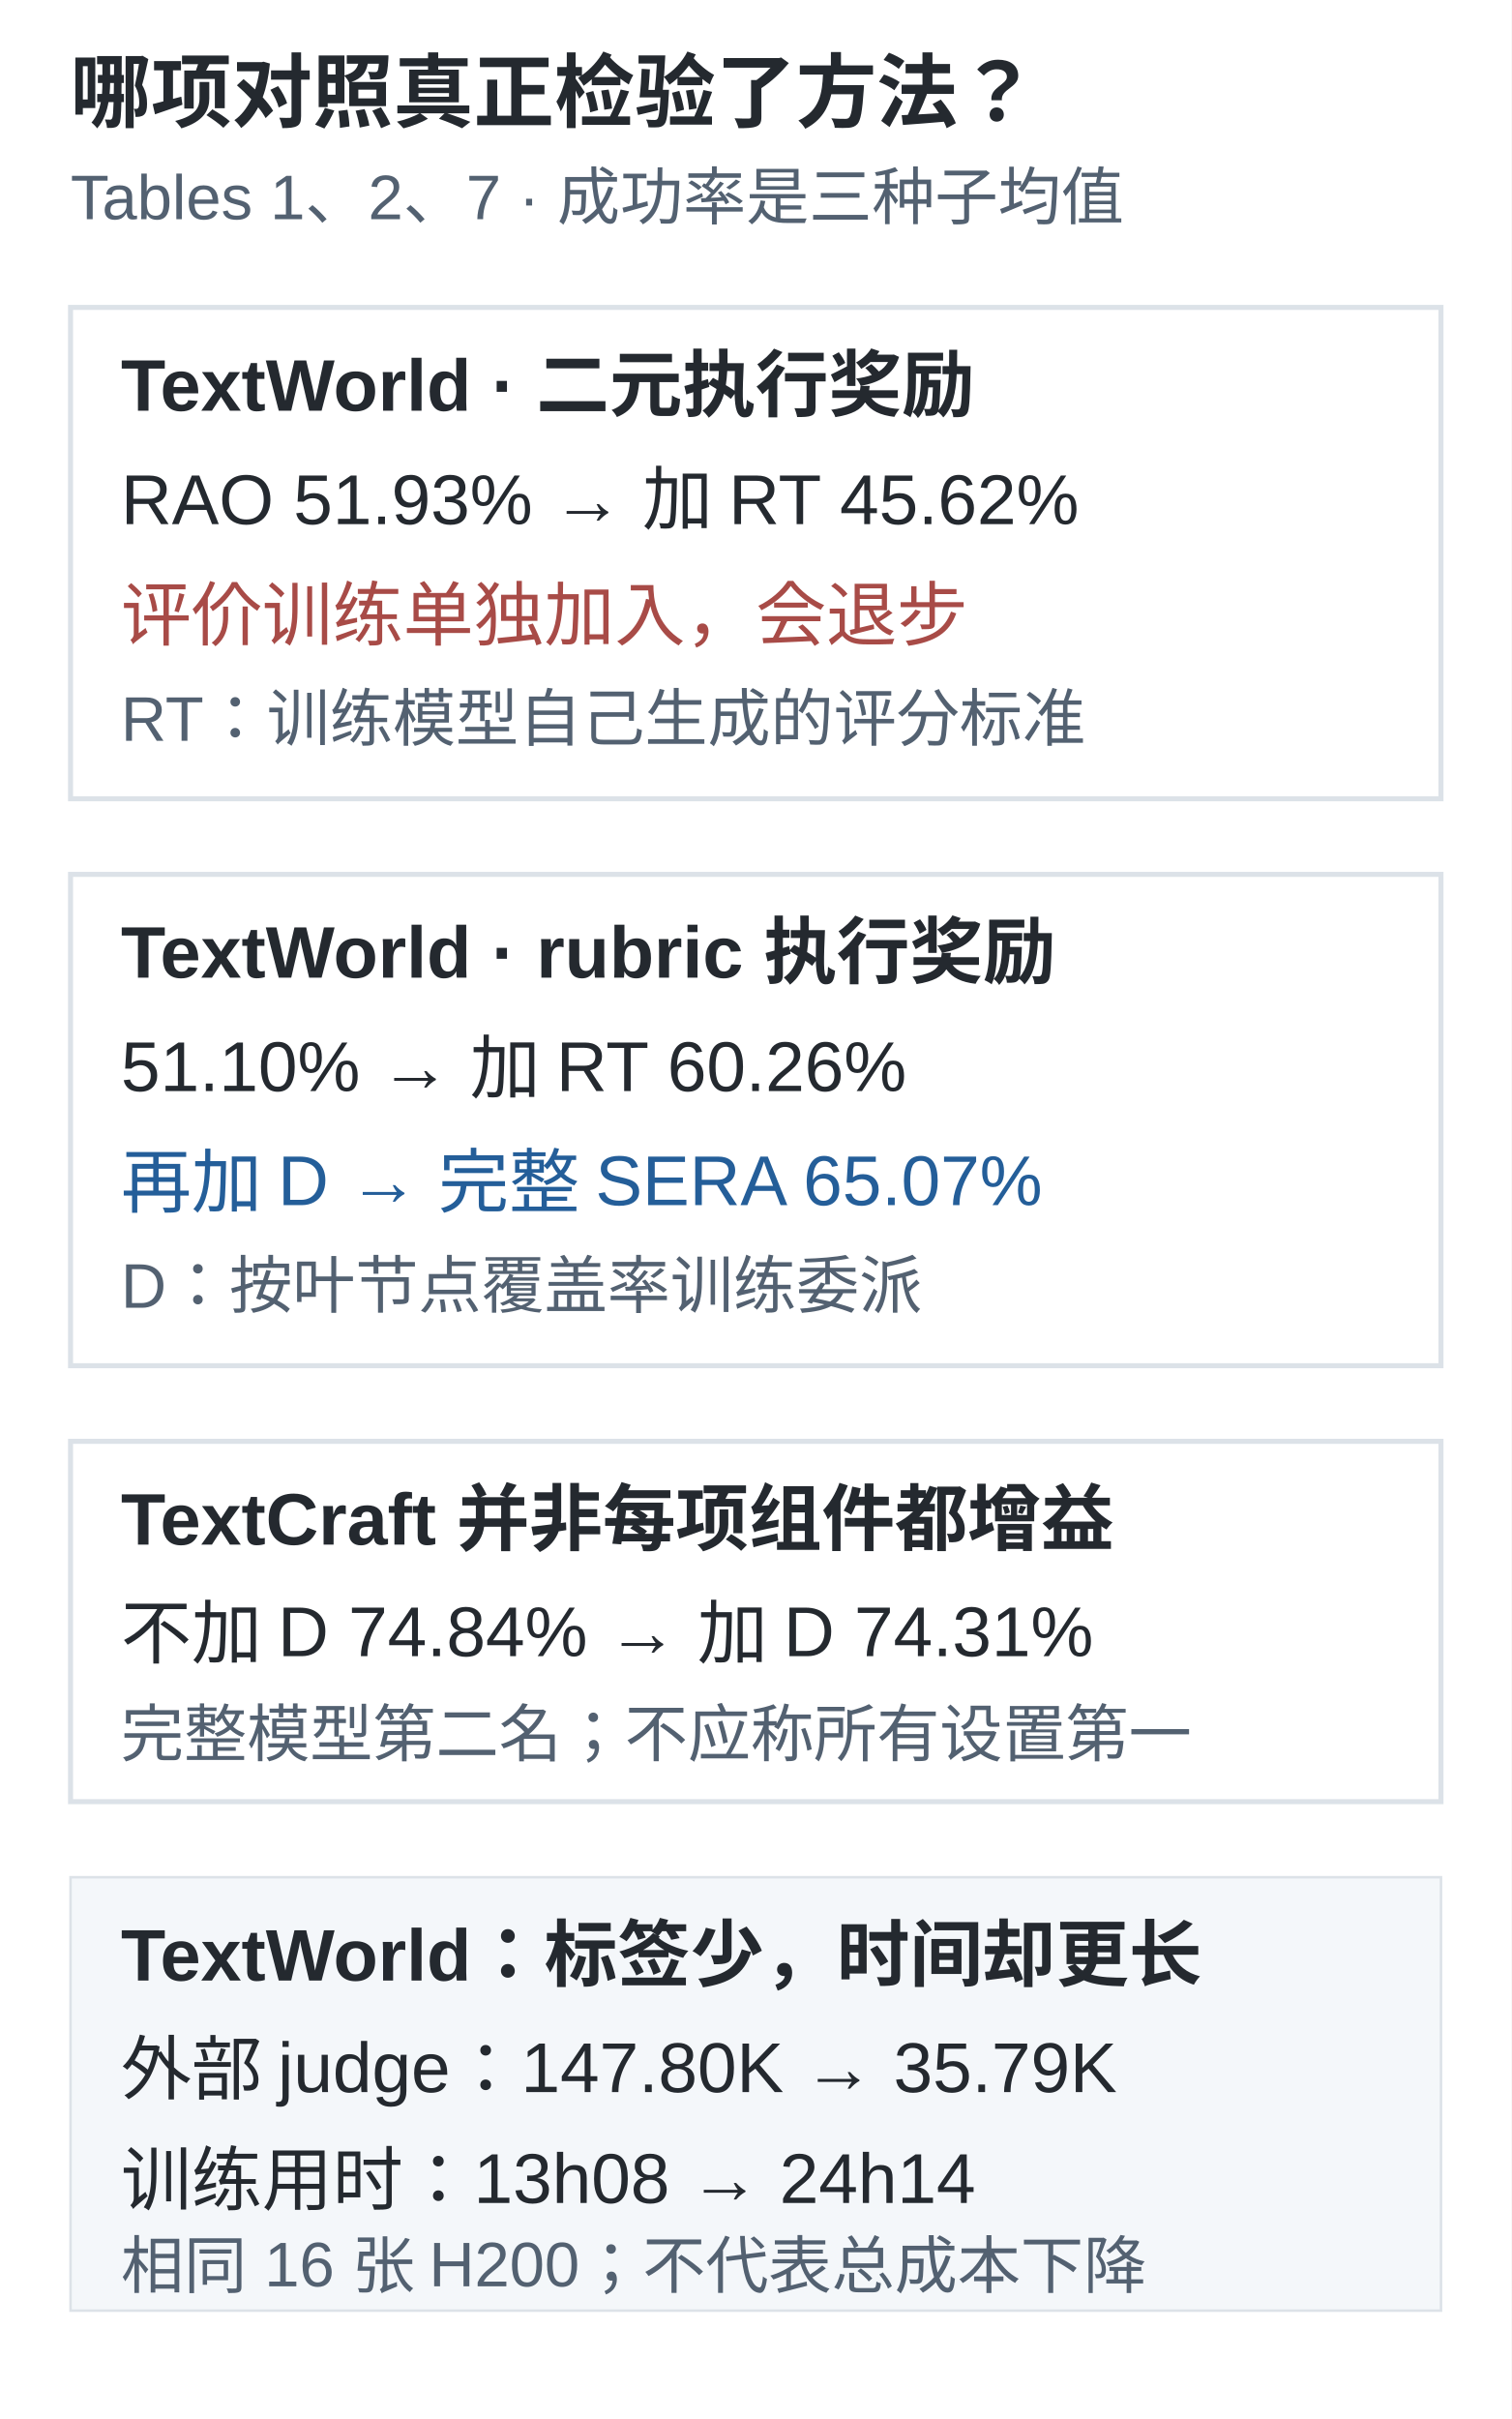
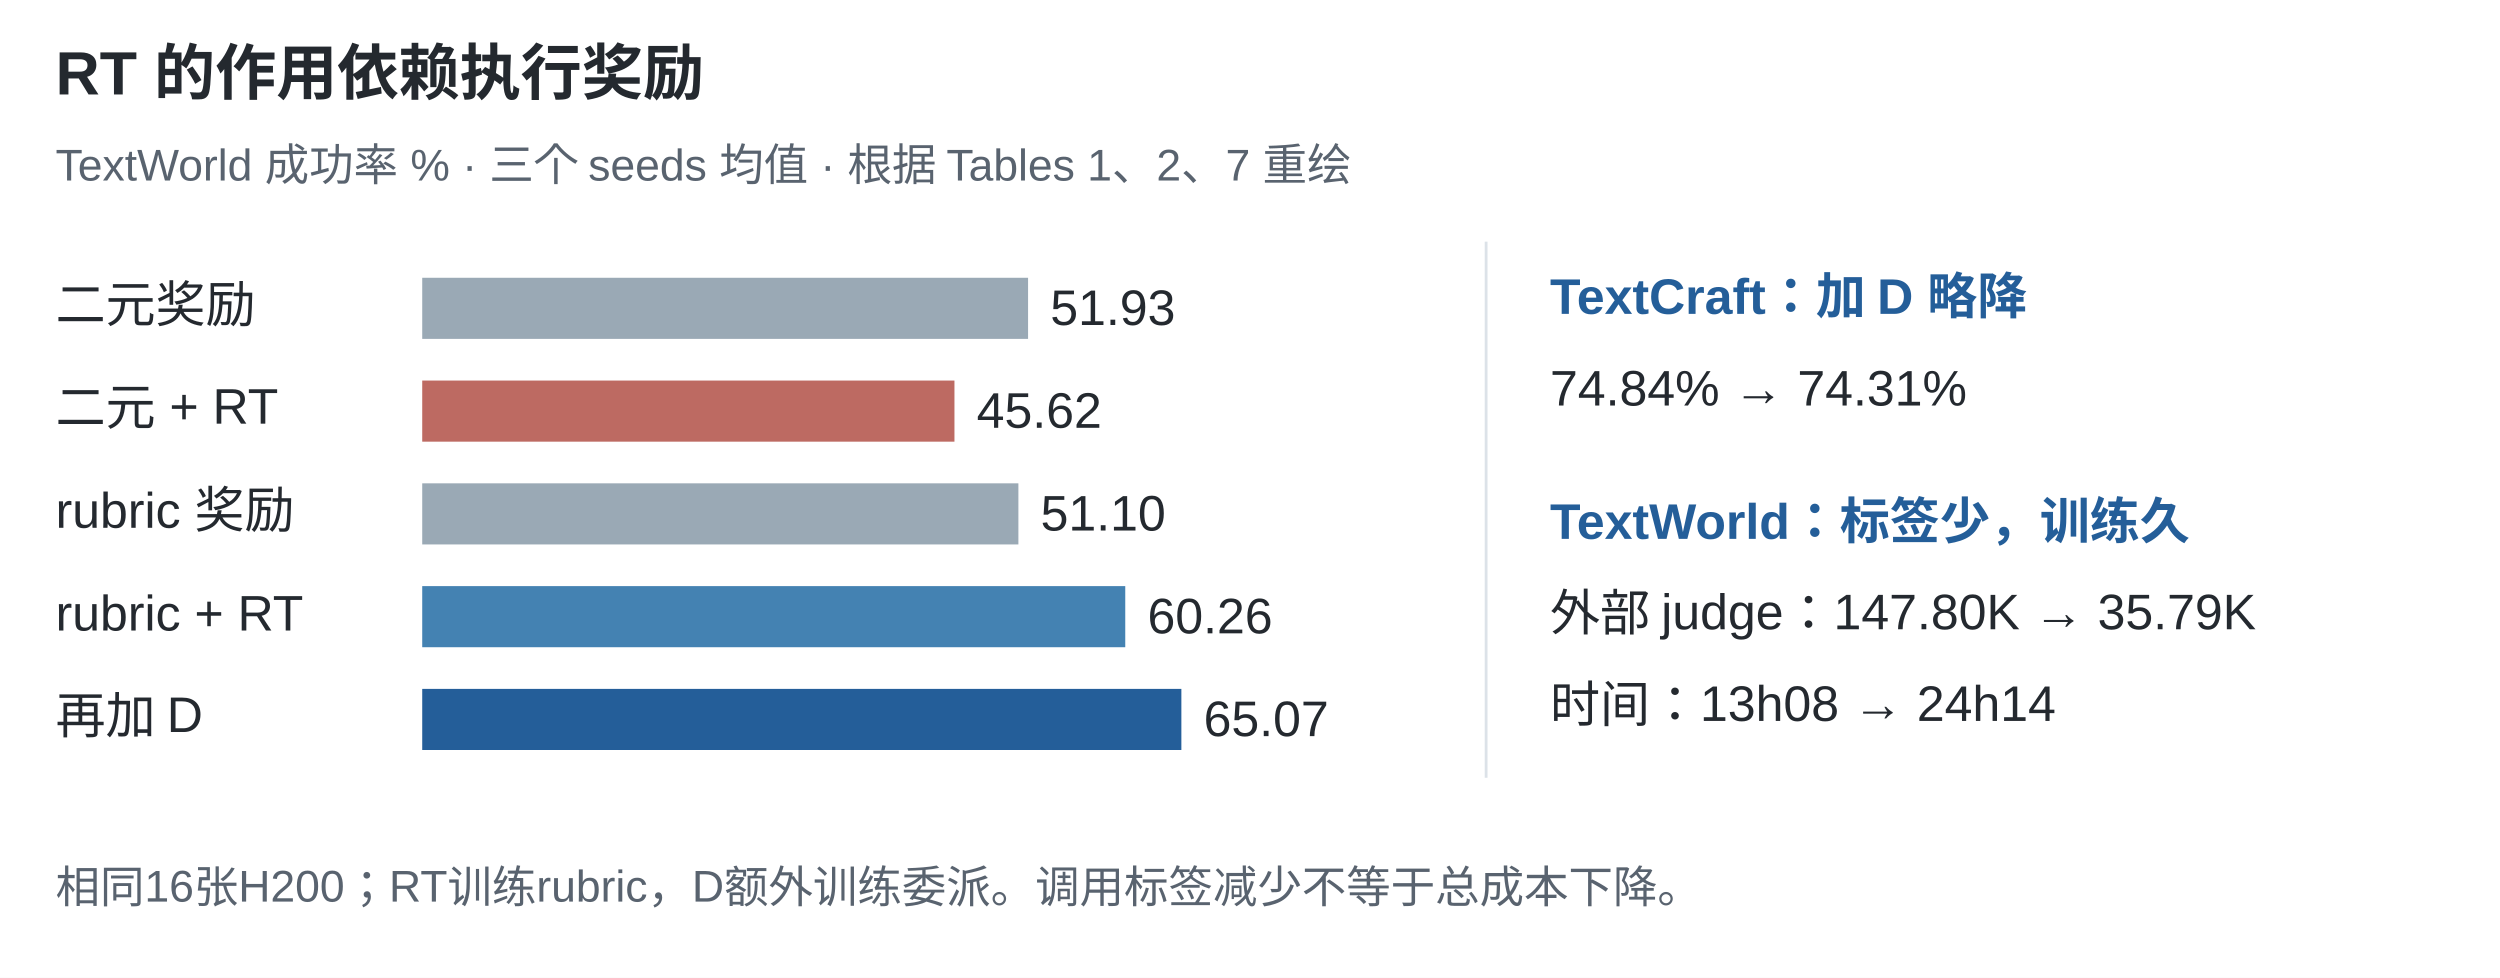
- <svg xmlns="http://www.w3.org/2000/svg" width="600" height="960" viewBox="0 0 600 960" role="img" aria-labelledby="title desc">
+ <svg xmlns="http://www.w3.org/2000/svg" width="900" height="352" viewBox="0 0 900 352" role="img">
  <defs>
-     <style>text{font-family:Arial,'PingFang SC',sans-serif;fill:#24292f;font-size:28px}.title{font-size:32px;font-weight:700}.label{font-size:29px;font-weight:700}.sub{font-size:25px;fill:#536171}.blue{fill:#245e99}.red{fill:#a84b47}.box{fill:#fff;stroke:#dce2e8;stroke-width:2}</style>
+     <style>text{font:18px Arial,'PingFang SC',sans-serif;fill:#24292f}.h{font-size:22px;font-weight:700}.s{font-size:16px;fill:#59636f}.b{fill:#245e99;font-weight:700}.a{fill:none;stroke:#245e99;stroke-width:2;marker-end:url(#arrow)}</style>
+     <marker id="arrow" viewBox="0 0 10 10" refX="9" refY="5" markerWidth="7" markerHeight="7" orient="auto">
+       <path d="M0 0L10 5L0 10z" fill="#245e99" />
+     </marker>
  </defs>
-   <rect width="600" height="960" fill="#fff" />
-   <text x="28" y="48" class="title">哪项对照真正检验了方法？</text>
-   <text x="28" y="87" class="sub">Tables 1、2、7 · 成功率是三种子均值</text>
-   <rect x="28" y="122" width="544" height="195" class="box" />
-   <text x="48" y="163" class="label">TextWorld · 二元执行奖励</text>
-   <text x="48" y="208">RAO 51.93% → 加 RT 45.62%</text>
-   <text x="48" y="254" class="red">评价训练单独加入，会退步</text>
-   <text x="48" y="294" class="sub">RT：训练模型自己生成的评分标准</text>
-   <rect x="28" y="347" width="544" height="195" class="box" />
-   <text x="48" y="388" class="label">TextWorld · rubric 执行奖励</text>
-   <text x="48" y="433">51.10% → 加 RT 60.26%</text>
-   <text x="48" y="479" class="blue">再加 D → 完整 SERA 65.07%</text>
-   <text x="48" y="519" class="sub">D：按叶节点覆盖率训练委派</text>
-   <rect x="28" y="572" width="544" height="143" class="box" />
-   <text x="48" y="613" class="label">TextCraft 并非每项组件都增益</text>
-   <text x="48" y="658">不加 D 74.84% → 加 D 74.31%</text>
-   <text x="48" y="697" class="sub">完整模型第二名；不应称所有设置第一</text>
-   <rect x="28" y="745" width="544" height="172" fill="#f4f7fa" stroke="#dce2e8" />
-   <text x="48" y="786" class="label">TextWorld：标签少，时间却更长</text>
-   <text x="48" y="831">外部 judge：147.80K → 35.79K</text>
-   <text x="48" y="875">训练用时：13h08 → 24h14</text>
-   <text x="48" y="908" class="sub">相同 16 张 H200；不代表总成本下降</text>
+   <rect width="900" height="352" fill="white" />
+   <text x="20" y="34" class="h">RT 的作用依赖执行奖励</text>
+   <text x="20" y="65" class="s">TextWorld 成功率 % · 三个 seeds 均值 · 根据 Tables 1、2、7 重绘</text>
+   <text x="20" y="116">二元奖励</text>
+   <rect x="152" y="100" width="218.106" height="22" fill="#9aa9b5" />
+   <text x="378.106" y="117">51.93</text>
+   <text x="20" y="153">二元 + RT</text>
+   <rect x="152" y="137" width="191.604" height="22" fill="#bd6a62" />
+   <text x="351.604" y="154">45.62</text>
+   <text x="20" y="190">rubric 奖励</text>
+   <rect x="152" y="174" width="214.62" height="22" fill="#9aa9b5" />
+   <text x="374.62" y="191">51.10</text>
+   <text x="20" y="227">rubric + RT</text>
+   <rect x="152" y="211" width="253.092" height="22" fill="#4482b2" />
+   <text x="413.092" y="228">60.26</text>
+   <text x="20" y="264">再加 D</text>
+   <rect x="152" y="248" width="273.294" height="22" fill="#245e99" />
+   <text x="433.294" y="265">65.07</text>
+   <path d="M535 87V280" stroke="#dce2e8" />
+   <text x="558" y="113" class="b">TextCraft：加 D 略降</text>
+   <text x="558" y="146">74.84% → 74.31%</text>
+   <text x="558" y="194" class="b">TextWorld：标签少，训练久</text>
+   <text x="558" y="227">外部 judge：147.80K → 35.79K</text>
+   <text x="558" y="260">时间：13h08 → 24h14</text>
+   <text x="20" y="325" class="s">相同16张H200；RT训练rubric，D额外训练委派。调用标签减少不等于总成本下降。</text>
</svg>
